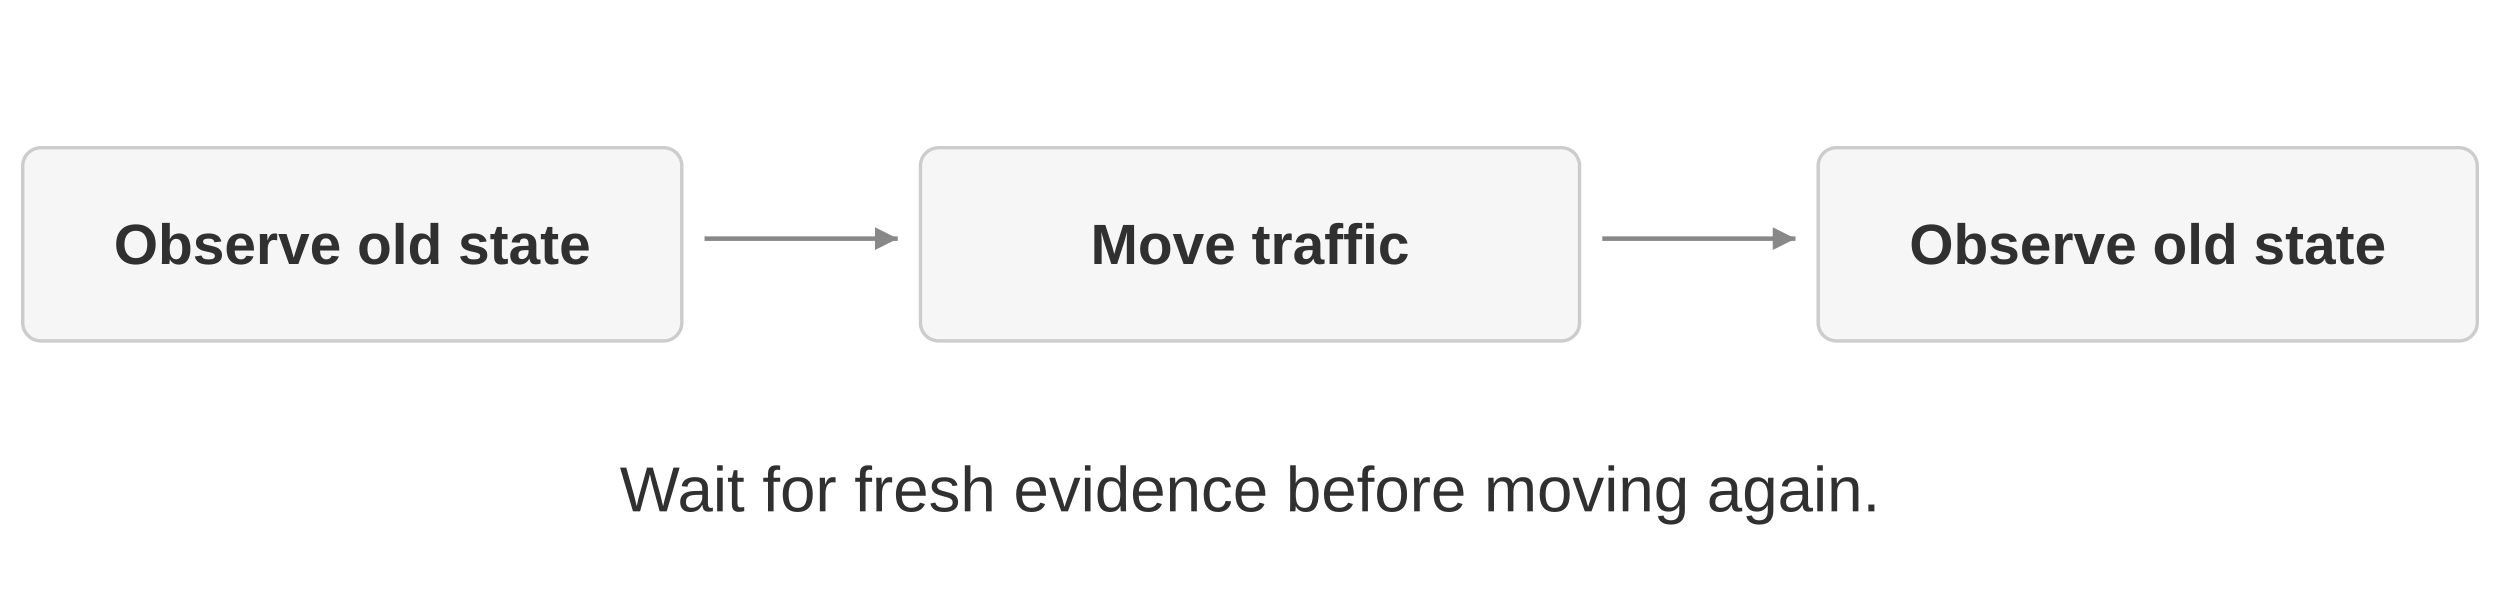
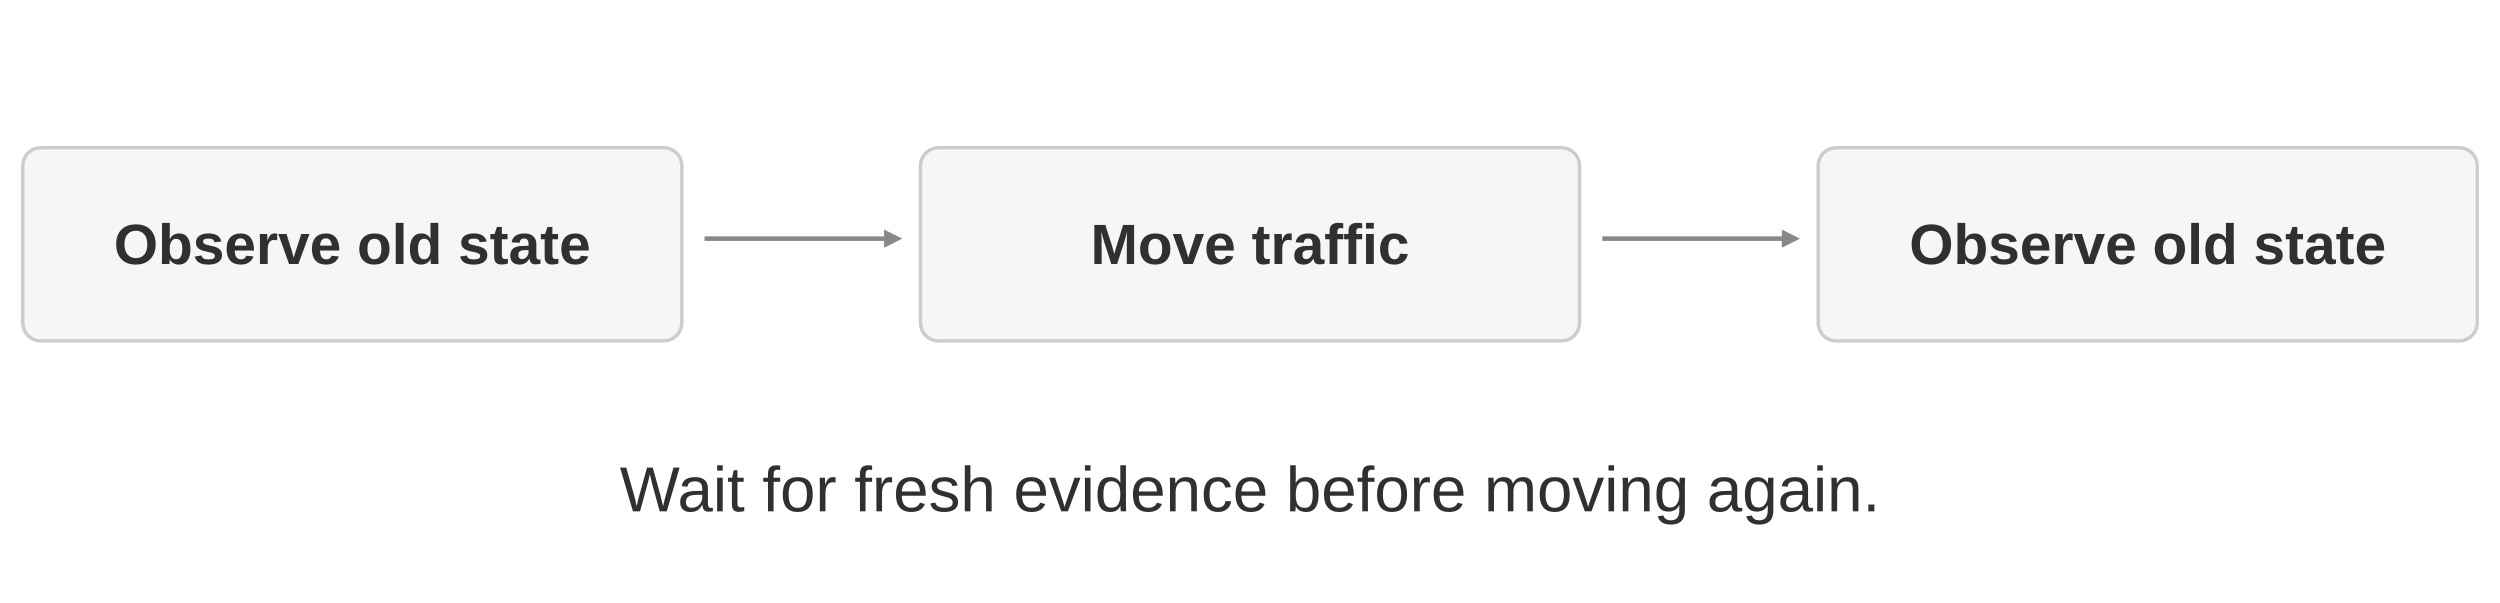
<svg xmlns="http://www.w3.org/2000/svg" width="1100" height="265" viewBox="0 0 1100 265" role="img" aria-label="Explanatory course diagram">
  <defs>
-     <marker id="arrow" viewBox="0 0 8 8" markerUnits="userSpaceOnUse" markerWidth="10" markerHeight="10" refX="8" refY="4" orient="auto">
-       <path d="M0,0 L8,4 L0,8" fill="#888888" />
+     <marker id="arrow" viewBox="-1 -1 10 10" markerUnits="userSpaceOnUse" markerWidth="10" markerHeight="10" refX="6" refY="4" orient="auto">
+       <path d="M0,0 L8,4 L0,8 Z" fill="#888888" />
    </marker>
-     <marker id="arrow-grey" viewBox="0 0 8 8" markerUnits="userSpaceOnUse" markerWidth="10" markerHeight="10" refX="8" refY="4" orient="auto">
-       <path d="M0,0 L8,4 L0,8" fill="#888888" />
+     <marker id="arrow-grey" viewBox="-1 -1 10 10" markerUnits="userSpaceOnUse" markerWidth="10" markerHeight="10" refX="6" refY="4" orient="auto">
+       <path d="M0,0 L8,4 L0,8 Z" fill="#888888" />
    </marker>
  </defs>
  <g font-family="Arial, Liberation Sans, sans-serif">
    <rect x="10" y="65" width="290" height="85" rx="8" fill="#f6f6f6" stroke="#cccccc" stroke-width="1.5" />
    <text dominant-baseline="central" x="155.0" y="107.5" font-size="25" text-anchor="middle" fill="#303030" font-weight="700">Observe old state</text>
    <rect x="405" y="65" width="290" height="85" rx="8" fill="#f6f6f6" stroke="#cccccc" stroke-width="1.5" />
    <text dominant-baseline="central" x="550.0" y="107.5" font-size="25" text-anchor="middle" fill="#303030" font-weight="700">Move traffic</text>
    <rect x="800" y="65" width="290" height="85" rx="8" fill="#f6f6f6" stroke="#cccccc" stroke-width="1.5" />
    <text dominant-baseline="central" x="945.0" y="107.5" font-size="25" text-anchor="middle" fill="#303030" font-weight="700">Observe old state</text>
    <path d="M310.0,105.0 L395.0,105.0" fill="none" stroke="#888888" stroke-width="2" marker-end="url(#arrow-grey)" />
    <path d="M705.0,105.0 L790.0,105.0" fill="none" stroke="#888888" stroke-width="2" marker-end="url(#arrow-grey)" />
    <text x="550" y="225" font-size="28" text-anchor="middle" fill="#303030" font-weight="400">Wait for fresh evidence before moving again.</text>
  </g>
</svg>
